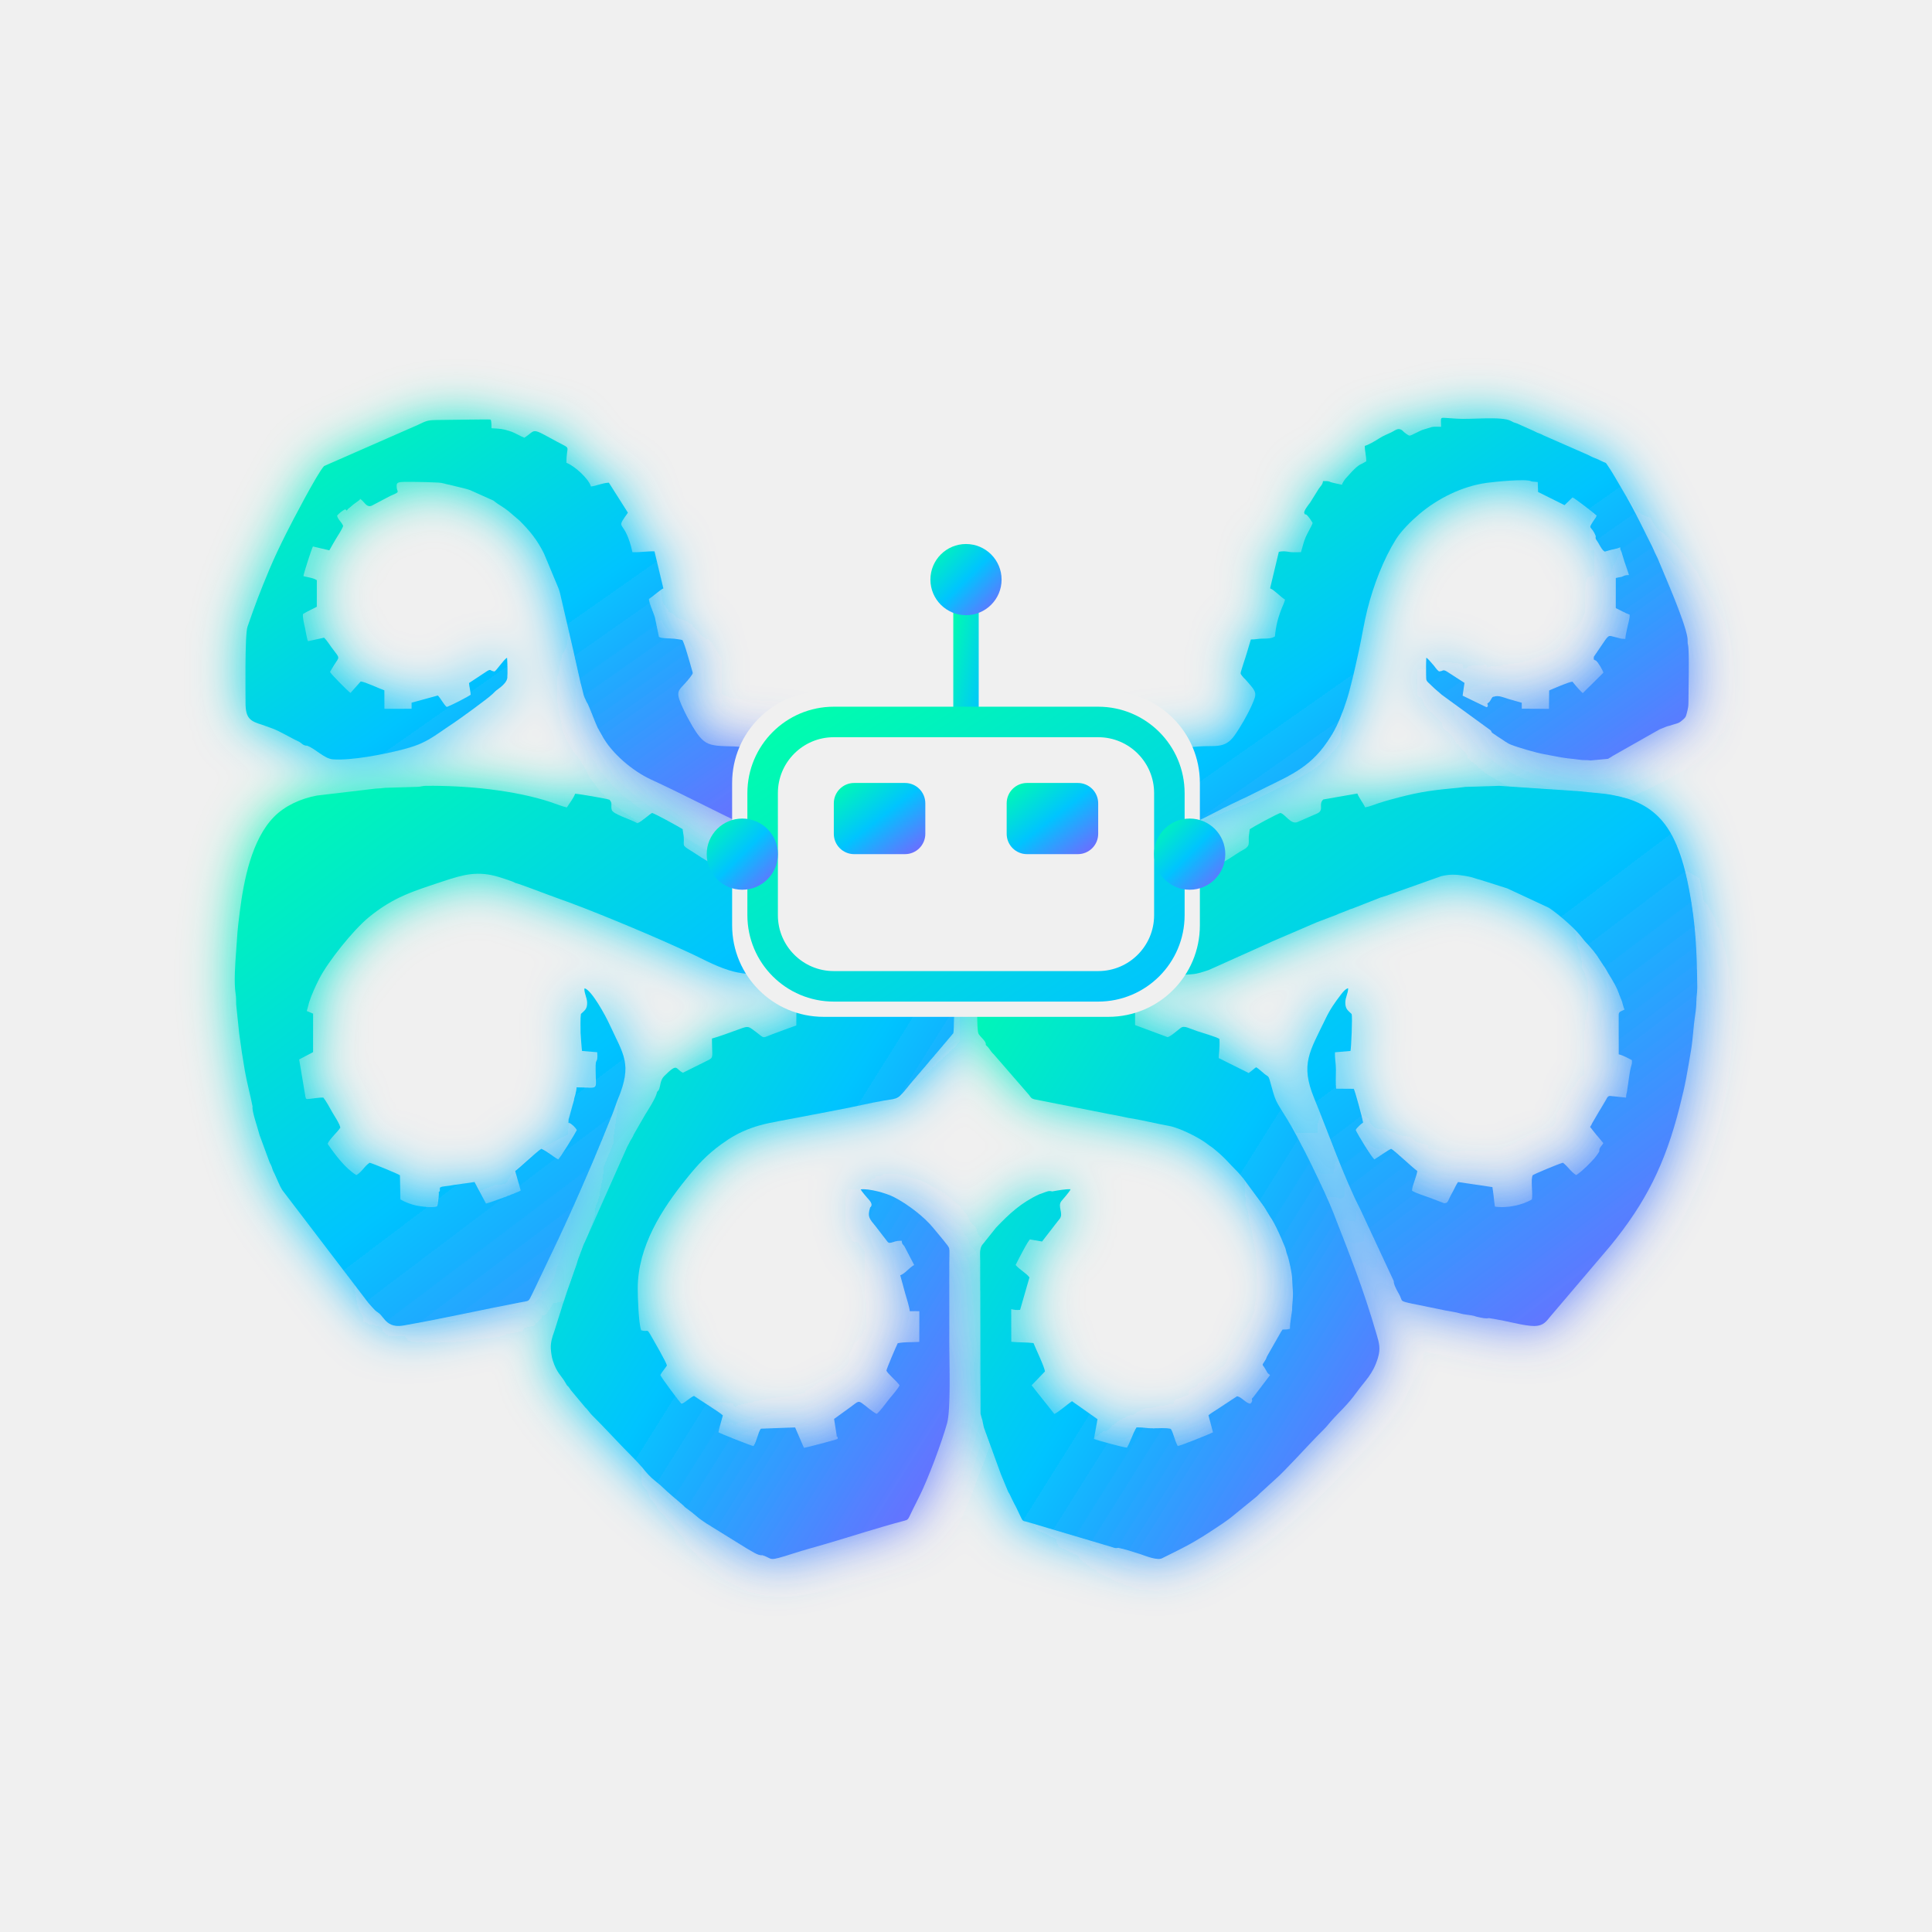
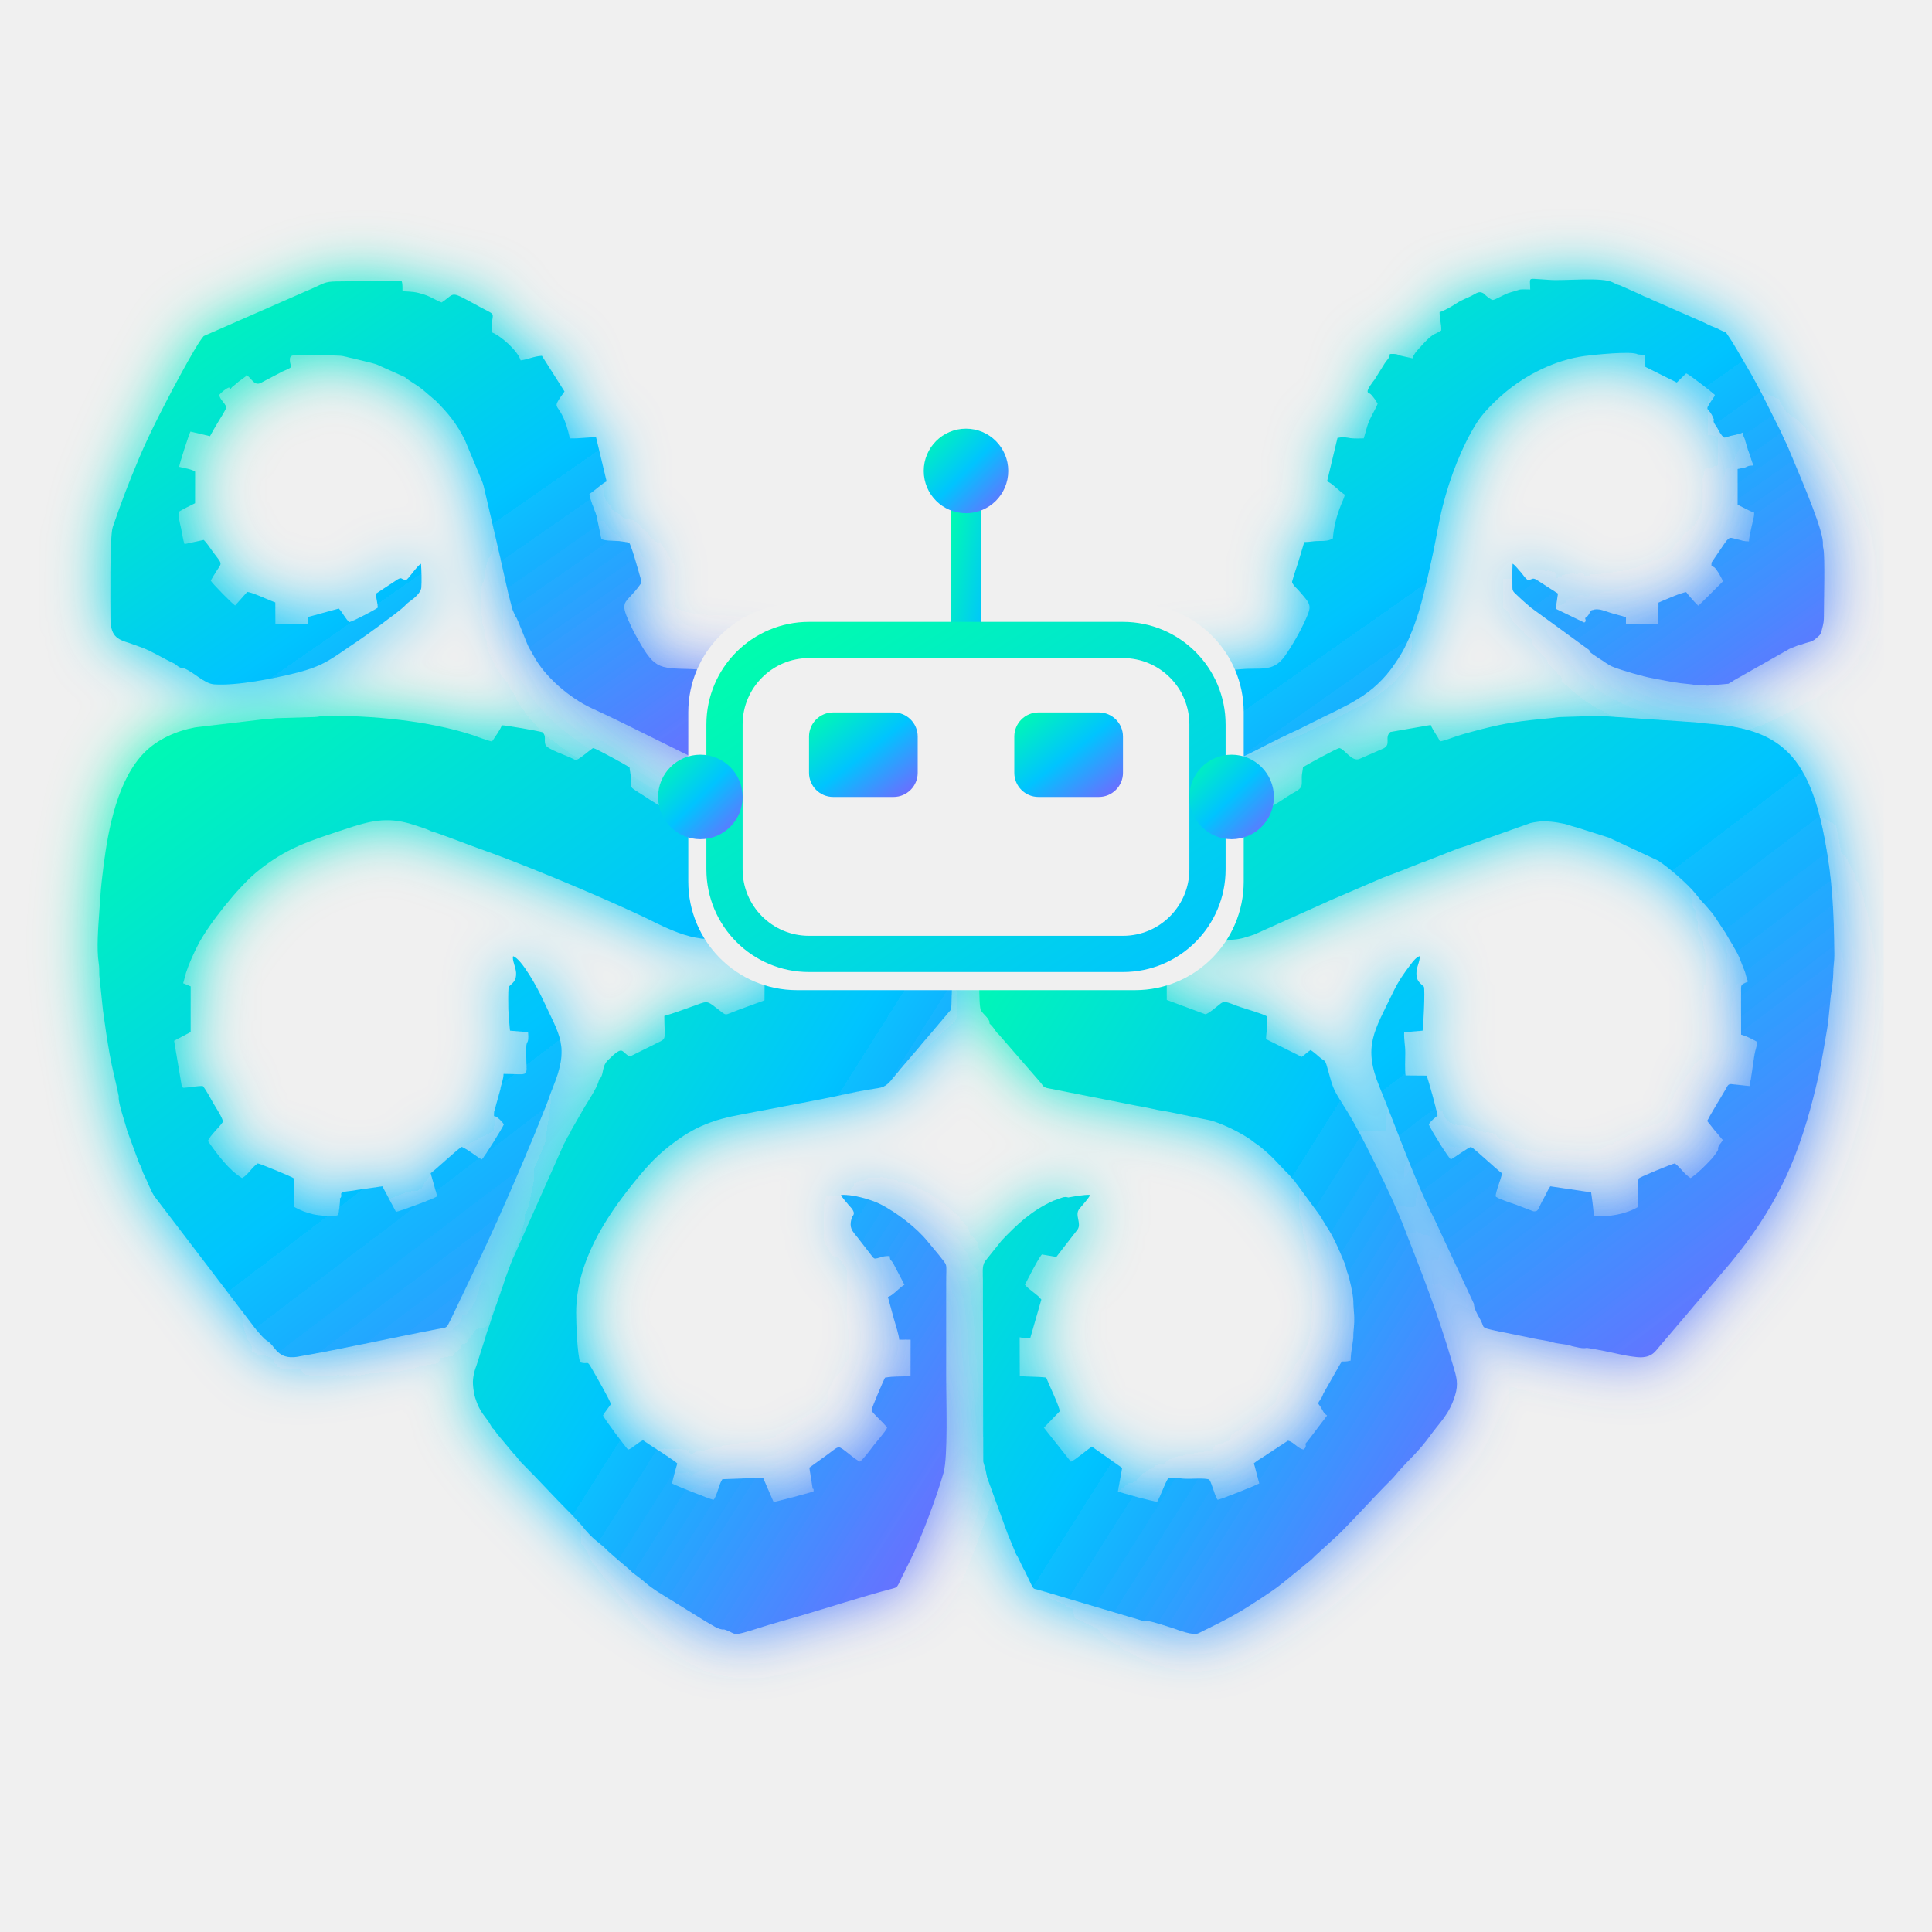
- <svg xmlns="http://www.w3.org/2000/svg" viewBox="5 -23 190 190" width="200" height="200">
+ <svg xmlns="http://www.w3.org/2000/svg" viewBox="20 -5 160 160" width="200" height="200">
  <defs>
    <mask id="head-cutout" maskUnits="userSpaceOnUse">
      <rect x="0" y="-30" width="200" height="200" fill="white" />
      <rect x="77" y="45" width="46" height="32" rx="9" ry="9" fill="black" />
    </mask>
    <linearGradient id="tentacle-grad" x1="0%" y1="0%" x2="100%" y2="100%">
      <stop offset="0%" stop-color="#00ffab" />
      <stop offset="50%" stop-color="#00c4ff" />
      <stop offset="100%" stop-color="#7b61ff" />
    </linearGradient>
    <linearGradient id="head-grad" x1="0%" y1="0%" x2="100%" y2="100%">
      <stop offset="0%" stop-color="#00ffab" />
      <stop offset="100%" stop-color="#00c4ff" />
    </linearGradient>
    <filter id="glow" x="-20%" y="-20%" width="140%" height="140%">
      <feGaussianBlur stdDeviation="2.5" result="blur" />
      <feMerge>
        <feMergeNode in="blur" />
        <feMergeNode in="SourceGraphic" />
      </feMerge>
    </filter>
  </defs>
  <g mask="url(#head-cutout)" filter="url(#glow)">
    <g transform="translate(100, 70) scale(0.52) translate(-186, -190)">
      <path fill="url(#tentacle-grad)" d="M 208.629 188.621 C 208.945 188.984 208.824 188.82 209.242 189.02 C 209.543 189.16 209.355 189.062 209.617 189.203 L 222.973 195.145 C 224.766 195.723 226.84 195.547 228.652 195.41 C 229.887 195.316 230.707 194.988 231.891 194.609 L 243.57 189.367 C 243.598 189.352 243.633 189.328 243.656 189.316 L 252.359 185.57 C 252.383 185.562 252.422 185.551 252.438 185.543 L 256.113 184.145 C 256.137 184.137 256.383 184.012 256.488 183.969 L 257.438 183.602 C 257.453 183.594 257.492 183.582 257.512 183.578 L 258.586 183.145 C 258.609 183.137 258.648 183.117 258.672 183.105 L 259.059 182.988 C 259.262 182.926 259.082 182.992 259.305 182.895 L 264.289 180.938 C 264.32 180.926 264.355 180.906 264.387 180.895 L 265.66 180.504 C 265.684 180.492 265.723 180.477 265.746 180.465 L 275.887 176.852 C 276.289 176.75 276.527 176.73 276.945 176.66 C 278.254 176.438 280.02 176.699 281.262 176.969 C 281.969 177.121 282.434 177.355 283.203 177.527 L 288.316 179.152 C 288.336 179.156 288.371 179.172 288.391 179.18 L 296.223 182.828 C 297.898 183.914 300.984 186.586 302.191 188.102 L 302.992 189.105 C 303.914 190.09 305.051 191.332 305.727 192.48 L 306.996 194.402 C 307.734 195.746 308.609 196.973 309.23 198.414 L 309.73 199.719 C 309.871 200.109 309.789 199.871 309.934 200.211 C 310.23 200.91 310.219 201.445 310.559 202.082 C 309.613 202.582 309.402 202.383 309.438 203.457 L 309.445 210.551 C 310.258 210.738 311.219 211.273 311.945 211.66 C 311.945 212.238 311.973 212.195 311.832 212.66 C 311.445 213.938 311.277 216.062 310.992 217.66 C 310.895 218.191 310.836 218.086 310.836 218.738 L 307.82 218.418 C 307.363 218.445 307.277 218.715 307.055 219.121 L 306.23 220.52 C 306.078 220.805 305.949 220.977 305.758 221.293 L 304.477 223.484 C 304.262 223.902 304.277 223.926 304.035 224.289 L 305.266 225.836 C 305.293 225.867 305.371 225.949 305.398 225.98 L 306.531 227.344 C 306.262 227.855 305.668 228.23 305.789 228.871 C 305.664 229.168 305.043 230.008 304.84 230.227 C 303.973 231.176 302.758 232.438 301.68 233.199 C 301.469 233.348 301.699 233.219 301.395 233.391 C 300.305 232.684 299.832 231.75 298.898 231.055 C 298.43 231.117 293.387 233.203 293.156 233.434 C 292.762 234.449 293.238 236.711 293.023 237.992 C 291.328 239.039 288.281 239.711 286.039 239.352 C 285.965 239.051 285.84 237.859 285.801 237.473 C 285.73 236.789 285.648 236.387 285.559 235.664 L 279.051 234.699 C 278.668 235.246 278.332 236.066 277.977 236.684 C 277.168 238.078 277.215 238.703 276.555 238.691 C 276.012 238.684 276.66 238.73 276.34 238.672 C 276.324 238.668 275.996 238.551 275.941 238.527 L 273.523 237.602 C 272.723 237.328 270.875 236.742 270.359 236.328 C 270.328 235.523 271.258 233.559 271.348 232.621 C 270.336 231.891 267.199 228.875 266.418 228.422 C 265.859 228.617 263.906 230.035 263.227 230.426 C 262.691 229.973 260.008 225.637 259.703 224.848 C 259.965 224.363 260.652 223.797 261.102 223.438 C 261.004 222.762 259.574 217.414 259.34 217.074 L 256.012 217.051 C 255.871 216.055 255.961 214.52 255.961 213.465 C 255.965 212.176 255.734 211.504 255.785 210.164 L 258.715 209.914 C 258.84 209.453 259.129 203.328 258.922 202.914 C 258.273 202.281 257.758 202.027 257.734 200.836 C 257.719 199.777 258.285 199.023 258.27 198.043 C 257.723 198.203 257.238 198.824 256.918 199.242 C 255.758 200.746 254.863 202.027 254.004 203.82 C 251.02 210.02 249.172 212.363 251.855 218.871 C 254.438 225.148 257.5 233.902 260.57 239.863 L 266.902 253.441 C 266.836 253.988 267.484 255.199 267.781 255.688 C 268.746 257.285 267.711 257.133 270.355 257.703 C 270.809 257.805 271.332 257.914 271.73 257.98 L 276.684 258.996 C 277.59 259.184 278.617 259.289 279.465 259.551 C 280.309 259.812 281.398 259.809 282.258 260.074 C 282.277 260.078 282.316 260.098 282.34 260.102 L 282.488 260.152 C 282.523 260.164 282.695 260.199 282.73 260.207 C 283.516 260.371 284.234 260.586 284.879 260.434 C 286.801 260.734 288.664 261.129 290.488 261.535 C 291.223 261.695 292.711 261.945 293.488 261.934 C 295.363 261.902 295.848 260.879 296.535 260.102 L 307.824 246.828 C 314.66 238.488 318.23 231.191 320.922 220.664 C 322.117 215.992 322.344 214.355 323.141 209.656 C 323.469 207.699 323.613 204.941 323.809 203.801 C 323.914 203.184 324.125 201.574 324.121 200.84 C 324.117 199.621 324.312 198.941 324.297 197.781 C 324.219 190.922 324.004 186.027 322.789 179.539 C 321.84 174.492 320.332 169.008 316.992 165.668 C 314.809 163.484 312.121 162.203 308.117 161.48 C 306.258 161.141 304.164 161.07 302.129 160.801 L 286.82 159.773 L 280.473 159.973 C 279.586 160.105 278.48 160.203 277.645 160.281 C 273.141 160.711 270.871 161.145 266.594 162.297 C 265.746 162.523 264.832 162.789 264.012 163.059 C 263.074 163.367 262.355 163.703 261.48 163.844 C 261.133 163.039 260.395 162.172 260.012 161.23 L 253.582 162.348 C 252.566 163.246 253.793 164.316 252.477 164.973 L 248.703 166.617 C 247.441 167.191 246.32 165.047 245.461 164.906 C 245.008 164.969 240.27 167.551 239.668 167.969 C 239.621 168.512 239.52 168.855 239.484 169.324 C 239.449 169.766 239.527 170.422 239.449 170.82 C 239.32 171.504 238.445 171.859 237.898 172.176 C 236.883 172.766 235.285 173.98 234.219 174.398 C 233.359 173.785 231.41 172.02 230.746 171.672 C 229.418 172.258 226.867 174.273 225.328 174.973 C 225.219 176.25 225.328 177.301 225.137 178.484 C 224.586 181.82 219.863 178.246 218.613 177.441 L 205.867 169.082 C 204.824 168.414 204.922 168.145 203.598 168.812 L 188.855 174.176 L 188.875 180.152 C 189.512 180.691 204.617 186.645 206.566 187.52 C 206.969 187.699 207.305 187.836 207.629 187.984 L 208.629 188.621" />
      <path fill="url(#tentacle-grad)" d="M 51.074 220.406 C 50.898 221.234 52.051 224.43 52.395 225.812 L 54.223 230.781 C 54.348 231.141 54.371 231.105 54.535 231.441 C 54.871 232.121 54.676 232.121 55.266 233.211 L 56.035 234.938 C 56.312 235.57 56.387 235.691 56.695 236.223 L 72.789 257.324 C 72.934 257.516 74.352 259.219 74.734 259.324 C 75.652 259.988 75.797 260.621 76.621 261.273 C 77.469 261.941 78.516 262.031 79.656 261.828 C 87.121 260.52 94.406 258.859 101.777 257.453 C 103.457 257.133 103.199 257.41 103.957 255.879 L 108.844 245.645 C 109.645 243.891 110.453 242.191 111.258 240.398 C 114.211 233.805 116.359 228.797 119.105 221.91 C 119.465 221.02 119.824 219.871 120.164 219.055 C 122.961 212.289 121.23 210.668 118.527 204.777 C 117.84 203.281 115.238 198.457 113.875 198.062 C 113.652 198.535 114.32 199.895 114.348 200.699 C 114.391 202.023 113.867 202.234 113.172 202.914 C 113.039 203.926 113.113 205.461 113.109 206.527 C 113.109 206.758 113.34 209.777 113.383 209.914 L 116.254 210.152 C 116.363 211.281 116.215 211.578 116.199 211.625 L 116.098 211.848 C 115.91 212.078 115.957 213.336 115.957 213.602 C 115.965 217.59 116.75 216.797 112.348 216.797 C 112.348 217.559 111.93 218.777 111.918 218.824 L 111.887 218.992 C 111.812 219.379 111.938 218.914 111.82 219.336 L 110.922 222.594 C 110.844 222.875 110.84 222.711 110.832 223.066 C 110.812 223.945 110.828 223.387 110.961 223.523 C 111.438 223.703 112.141 224.391 112.398 224.848 C 112.098 225.547 109.301 230.055 108.879 230.43 C 107.938 229.922 106.703 228.836 105.688 228.422 C 104.984 228.801 101.637 231.977 100.738 232.621 L 101.793 236.301 C 101.355 236.641 95.926 238.656 95.215 238.773 L 93.055 234.703 L 89.273 235.238 C 88.605 235.371 88.023 235.441 87.355 235.516 C 85.805 235.684 86.945 236.137 86.254 236.664 L 86.312 236.785 C 86.305 237.266 86.145 239.004 85.977 239.285 C 85.328 239.621 82.82 239.336 82.074 239.164 C 80.875 238.883 79.957 238.523 79.031 237.996 L 78.945 233.43 C 78.723 233.207 73.641 231.121 73.207 231.055 C 72.18 231.738 71.742 232.816 70.707 233.391 C 68.625 232.148 66.645 229.48 65.27 227.484 C 65.617 226.57 67.07 225.34 67.664 224.43 C 67.625 223.801 66.504 222.129 66.141 221.496 C 65.73 220.773 64.996 219.387 64.461 218.738 C 63.797 218.664 62.129 218.988 61.41 219.012 C 60.891 218.805 61.316 219.137 61.078 218.625 L 59.883 211.52 L 62.516 210.133 L 62.52 202.859 L 61.32 202.359 C 61.477 201.914 61.629 201.16 61.785 200.676 C 62.242 199.25 62.996 197.605 63.664 196.293 C 65.34 193.004 70.098 187.066 73.004 184.672 C 77.777 180.742 81.523 179.695 87.105 177.828 C 90.973 176.535 93.703 175.797 97.707 177.027 C 98.273 177.199 100.371 177.859 100.754 178.129 C 102.113 178.488 106.871 180.363 108.621 180.977 C 114.645 183.078 125.074 187.438 130.988 190.113 C 132.57 190.828 134.324 191.617 135.805 192.359 C 142.031 195.488 145.891 196.508 151.988 193.707 C 154.336 192.629 180.879 181.199 182.012 180.152 L 181.984 174.184 C 181.105 173.844 180.34 173.418 179.508 173.07 L 168.32 168.738 C 167.129 168.129 167.062 168.516 166.07 169.191 L 153.406 177.492 C 145.992 182.598 146.988 178.551 146.781 174.965 C 145.629 174.539 142.746 172.34 141.359 171.672 C 140.688 171.996 139.461 173.164 138.793 173.695 L 137.887 174.398 C 137.008 174.098 134.883 172.602 134.113 172.133 C 131.977 170.836 132.816 171.211 132.594 169.195 C 132.539 168.738 132.457 168.547 132.418 167.977 C 132.039 167.703 127.152 165 126.645 164.906 C 126.367 164.941 124.691 166.539 123.867 166.84 C 122.234 165.969 119.219 165.133 118.996 164.309 C 118.781 163.512 119.188 163.137 118.594 162.406 C 117.992 162.18 112.734 161.285 112.074 161.273 C 111.828 162.012 110.945 163.191 110.516 163.859 C 109.707 163.703 108.305 163.133 107.445 162.848 C 100.551 160.57 91.289 159.684 83.887 159.773 C 83.117 159.781 82.941 159.953 82.238 159.965 L 76.129 160.148 C 75.434 160.227 75.129 160.266 74.312 160.301 L 63.258 161.609 C 60.172 162.188 57.227 163.527 55.176 165.594 C 50.906 169.887 49.406 177.652 48.656 183.605 C 48.168 187.48 48.223 187.383 47.961 191.117 C 47.805 193.27 47.52 196.91 47.871 199.117 C 47.992 199.879 47.949 200.355 47.973 201.121 L 48.547 206.637 C 48.867 209.035 49.215 211.379 49.625 213.715 C 50.02 215.965 50.637 218.184 51.074 220.406" />
      <path fill="url(#tentacle-grad)" d="M 189.742 208.469 C 189.727 209.105 189.707 208.43 190.758 210.008 C 190.902 210.227 191.027 210.324 191.223 210.516 L 197.93 218.242 C 198.27 218.695 198.305 218.895 198.922 219.055 L 213.16 221.867 C 213.492 221.938 214.031 222.039 214.586 222.129 L 216.668 222.566 C 219.195 222.949 222.012 223.668 224.422 224.094 C 226.324 224.426 230.203 226.336 231.75 227.59 C 232.164 227.926 232.391 228.012 232.801 228.348 C 235.227 230.332 235.406 230.844 237.375 232.789 C 237.762 233.176 237.871 233.371 238.215 233.758 C 238.406 233.98 238.41 233.938 238.586 234.219 L 241.297 237.895 C 241.559 238.258 241.777 238.543 242.059 238.938 C 242.145 239.055 242.148 239.07 242.23 239.18 C 242.375 239.379 242.262 239.207 242.406 239.418 L 243.453 241.148 C 243.598 241.41 243.641 241.414 243.785 241.648 C 244.492 242.789 245.031 244.004 245.57 245.215 L 246.328 247.02 C 246.531 247.484 246.551 247.961 246.734 248.414 C 247.094 249.285 247.66 252.02 247.68 252.883 C 247.73 255.047 247.992 255.25 247.699 258.039 C 247.672 258.336 247.695 258.574 247.68 258.855 C 247.648 259.434 247.266 261.086 247.266 262.461 C 246.695 262.594 246.613 262.602 245.875 262.602 C 245.715 262.84 245.547 263.059 245.391 263.363 L 243.02 267.52 C 242.789 267.895 242.855 267.996 242.621 268.371 C 241.832 269.637 242.004 268.922 242.75 270.309 C 243.047 270.855 243.027 270.879 243.516 271.203 L 240.816 274.754 C 240.633 275 240.586 275.051 240.395 275.305 C 240.023 275.785 240.039 275.516 240.125 276.062 C 239.969 276.469 240.078 276.309 239.77 276.621 C 238.887 276.516 238.168 275.383 237.27 275.215 L 233.234 277.867 C 232.773 278.164 232.285 278.449 231.855 278.82 L 232.707 282.031 C 232.211 282.32 226.477 284.625 226.055 284.629 C 225.512 283.746 225.242 282.172 224.73 281.391 C 223.91 281.156 222.355 281.273 221.441 281.285 C 220.32 281.297 219.5 281.086 218.262 281.102 C 217.621 282.062 217.094 283.824 216.449 284.934 C 215.988 284.961 210.699 283.547 210.195 283.281 L 210.871 279.555 L 206.039 276.152 C 205.355 276.617 203.34 278.32 202.707 278.566 L 198.406 273.148 L 200.93 270.527 C 200.859 269.699 199.18 266.215 198.762 265.16 C 197.312 264.984 195.977 265.07 194.566 264.914 L 194.547 258.746 C 195.277 258.898 195.359 258.93 196.23 258.883 L 197.996 252.746 C 197.438 251.941 196.117 251.273 195.387 250.387 C 195.414 250.312 197.98 245.234 198.148 245.566 L 200.383 245.953 L 202.91 242.684 C 203.141 242.395 203.66 241.746 203.77 241.59 C 204.453 240.551 203.238 239.281 204.062 238.281 C 204.5 237.746 205.527 236.637 205.777 236.07 C 204.816 236.008 203.273 236.309 202.293 236.48 C 201.656 236.277 201.207 236.547 200.609 236.754 L 199.891 237.008 C 196.461 238.574 194.223 240.68 191.719 243.285 L 189 246.68 C 188.52 247.48 188.688 248.641 188.688 249.555 L 188.746 278.527 C 188.797 278.789 188.992 279.344 189.082 279.699 C 189.203 280.191 189.258 280.629 189.367 281.078 L 192.605 289.977 C 192.613 289.992 192.625 290.031 192.633 290.047 L 193.93 293.172 C 194.09 293.551 194.09 293.406 194.277 293.793 C 194.684 294.633 194.984 295.309 195.434 296.109 L 196.512 298.363 C 196.848 298.965 196.926 298.777 197.566 298.973 L 213.328 303.656 C 213.883 303.793 214.121 304.031 214.785 303.883 C 216.043 304.121 217.613 304.641 218.926 305.07 C 219.895 305.387 222.148 306.32 223.07 305.863 C 227.855 303.488 228.961 302.969 233.203 300.172 C 234.223 299.5 235.391 298.723 236.297 297.988 L 240.652 294.441 C 241.195 294.039 241.469 293.641 241.953 293.238 L 244.711 290.719 C 245.887 289.77 251.145 284.027 252.422 282.746 C 252.895 282.273 253.266 281.898 253.734 281.426 C 254.215 280.949 254.52 280.527 254.965 280.02 C 256.715 278.035 258.074 276.969 259.914 274.422 C 261.492 272.234 262.945 271.09 263.898 267.98 C 264.457 266.148 264.105 265.059 263.66 263.535 C 261.078 254.664 258.68 248.734 255.434 240.402 C 253.887 236.434 249.062 226.57 246.758 222.848 C 244.371 218.988 244.621 219.711 243.48 215.578 C 243.168 214.438 243.066 214.816 242.301 214.129 C 241.996 213.859 241.25 213.211 240.879 212.996 C 240.477 213.246 239.938 213.762 239.465 214.086 L 233.789 211.262 C 233.773 210.602 234.031 209.492 233.934 207.637 C 233.332 207.25 230.66 206.469 229.719 206.16 C 228.145 205.648 227.301 205.035 226.598 205.562 C 226.121 205.914 224.566 207.301 224.098 207.293 L 217.977 205.02 L 217.969 200.949 C 217.598 200.656 212.027 198.121 211.277 197.879 L 208.539 200.551 C 206.379 200.305 202.137 196.406 200.746 194.746 C 199.352 193.086 198.195 191.391 196.98 189.484 C 196.129 188.148 196.301 187.945 195.48 187.652 C 194.254 187.211 188.656 184.984 188.227 184.973 C 188.055 185.785 188.176 195.77 188.176 197.504 C 188.176 198.625 187.941 206.023 188.387 206.699 C 188.852 207.41 189.461 207.746 189.742 208.469" />
      <path fill="url(#tentacle-grad)" d="M 127.863 217.352 C 127.469 217.75 127.613 217.617 127.441 218.152 C 127.121 219.133 125.906 221.027 125.312 221.988 L 123.18 225.684 C 122.988 226.086 123 226.141 122.762 226.512 C 122.547 226.84 122.531 226.855 122.359 227.223 C 122.188 227.586 122.098 227.707 121.926 228.039 L 113.938 246.004 C 113.77 246.383 113.746 246.324 113.594 246.773 L 112.656 249.293 C 112.648 249.316 112.633 249.355 112.625 249.375 L 112.371 250.203 C 112.367 250.223 112.355 250.262 112.348 250.281 L 110.547 255.426 C 110.355 255.965 110.188 256.617 109.988 257.148 L 109.754 257.773 C 109.625 258.152 109.559 258.445 109.461 258.746 L 108.102 263.051 C 107.742 263.98 107.414 265.137 107.48 266.203 C 107.508 266.699 107.547 266.984 107.605 267.344 C 107.688 267.816 107.699 267.93 107.832 268.371 C 108.578 270.824 109.48 271.289 110.285 272.715 C 110.324 272.785 110.438 273.004 110.484 273.07 C 110.77 273.453 110.562 273.129 110.824 273.426 C 111.031 273.66 111.062 273.793 111.281 274.078 L 113.996 277.328 C 114.055 277.387 114.23 277.559 114.277 277.605 L 115.086 278.602 C 117.859 281.352 120.434 284.234 123.211 286.996 L 123.887 287.707 C 123.906 287.727 123.934 287.758 123.953 287.777 L 124.875 288.801 C 125.434 289.559 126.41 290.617 127.188 291.207 L 128.328 292.148 C 129.656 293.48 131.125 294.621 132.527 295.859 C 132.672 295.988 132.684 296.051 132.875 296.207 L 134.219 297.223 C 134.703 297.602 135.059 297.938 135.508 298.293 C 135.934 298.637 136.434 298.926 136.895 299.266 L 144.523 303.992 C 145.273 304.379 146.688 305.43 147.465 305.273 C 149.699 305.953 148.195 306.602 153.32 304.953 C 155.273 304.328 157.125 303.824 159.23 303.215 C 164.039 301.816 169.438 300.047 174 298.848 C 175.242 298.52 174.926 298.672 175.848 296.82 C 176.293 295.926 176.695 295.117 177.094 294.324 C 178.82 290.906 181.379 284.039 182.422 280.332 C 183.148 277.738 182.844 268.789 182.844 265.516 C 182.844 260.379 182.844 255.242 182.844 250.109 C 182.844 246.555 183.172 247.609 181.66 245.613 L 179.898 243.492 C 178.121 241.285 174.984 238.895 172.383 237.555 C 170.883 236.785 167.691 235.902 166.074 236.09 C 166.27 236.473 166.98 237.285 167.281 237.648 C 167.562 237.992 168.625 238.895 167.871 239.504 C 167.289 241.289 167.809 241.734 168.859 243.012 L 171.16 245.996 C 171.336 246.145 171.363 246.285 171.887 246.156 C 172.488 246.012 172.688 245.805 173.84 245.805 C 173.902 246.594 174.102 246.426 174.387 246.922 L 176.195 250.387 C 175.984 250.527 175.758 250.66 175.543 250.844 C 175.051 251.262 174.133 252.195 173.562 252.328 L 174.484 255.703 C 174.75 256.586 175.352 258.555 175.363 259.129 C 175.688 259.129 176.023 259.141 176.344 259.121 L 177.18 259.129 L 177.168 264.93 C 175.582 265.039 174.629 264.906 173.094 265.18 C 172.828 265.691 171.012 269.926 170.949 270.371 C 171.234 271.016 172.848 272.289 173.438 273.148 C 173.242 273.699 171.77 275.348 171.332 275.914 C 170.844 276.551 169.73 278.078 169.117 278.547 C 168.297 278.188 167.098 277.039 166.219 276.453 C 165.57 276.02 165.375 276.383 164.105 277.301 L 161.051 279.508 L 161.559 282.727 L 161.484 282.777 C 161.832 283.062 161.695 282.645 161.727 283.281 C 161.434 283.453 155.766 284.941 155.352 284.977 L 153.684 281.113 L 147.195 281.352 C 146.676 282.066 146.363 283.949 145.801 284.641 C 145.383 284.594 139.547 282.277 139.18 282.031 C 139.375 281.023 139.773 279.805 140.016 278.84 C 139.43 278.246 135.586 275.887 134.559 275.152 C 133.707 275.516 132.895 276.426 132.195 276.641 C 131.832 276.344 128.379 271.703 128.188 271.203 C 128.508 270.605 129.047 270.008 129.441 269.402 C 129.289 268.711 127.059 264.883 126.434 263.781 C 125.547 262.227 125.941 263.16 124.562 262.742 C 124.078 261.414 123.914 256.488 123.914 254.828 C 123.926 246.906 128.43 239.852 133.234 233.938 C 135.238 231.469 136.93 229.574 139.75 227.535 C 141.574 226.219 143.145 225.309 145.344 224.508 C 147.656 223.664 149.914 223.328 152.406 222.844 C 156.965 221.953 162.453 220.984 166.824 220.02 C 167.949 219.773 169.168 219.523 170.359 219.324 C 173.441 218.812 172.93 219.254 175.625 215.938 L 178.633 212.426 C 179.055 211.91 179.215 211.688 179.648 211.227 L 183.598 206.566 C 183.906 205.953 183.746 186.496 183.711 184.984 C 183.164 185.023 178.047 187.023 177.164 187.379 C 175.465 188.059 175.766 188.062 174.879 189.516 C 174.227 190.582 173.848 191.129 173.043 192.262 C 171.148 194.938 170.93 194.938 168.836 197.078 C 167.953 197.984 164.793 200.383 163.289 200.547 L 160.645 197.953 C 160.113 198.012 154.609 200.484 153.938 200.895 L 153.906 205.086 C 152.617 205.539 151.301 206.051 149.871 206.562 C 147.238 207.504 148.121 207.711 146.203 206.262 C 144.598 205.047 144.852 205.188 142.215 206.121 C 140.773 206.633 139.398 207.16 137.953 207.566 C 137.957 210.82 138.305 211.102 137.395 211.586 C 137.113 211.738 136.883 211.836 136.648 211.953 L 132.477 214.031 C 130.996 213.371 131.605 212.004 128.938 214.652 C 128.078 215.5 128.281 216.602 127.863 217.352" />
      <path fill="url(#tentacle-grad)" d="M 250.316 108.449 C 250.781 108.766 251.355 109.719 251.555 110.055 C 251.406 110.582 250.594 111.938 250.281 112.648 C 249.809 113.73 249.684 114.535 249.348 115.586 C 246.746 115.66 247.328 115.469 246.152 115.414 C 246.016 115.406 245.738 115.422 245.602 115.441 L 245.164 115.516 L 243.512 122.422 C 244.41 122.797 245.398 123.984 246.34 124.559 C 246.223 125.07 245.871 125.812 245.691 126.254 C 245.004 127.988 244.598 129.574 244.426 131.516 C 243.832 131.887 243.168 131.934 242.27 131.926 C 241.305 131.914 240.855 132.098 239.871 132.094 C 239.461 133.465 238.973 135.184 238.469 136.652 C 238.32 137.082 238.211 137.445 238.098 137.836 C 237.898 138.527 237.836 138.465 238.195 138.957 C 238.445 139.301 238.711 139.496 238.941 139.762 C 240.992 142.125 241.137 142.109 240.02 144.59 C 239.207 146.402 237.863 148.738 236.73 150.32 C 234.902 152.863 232.91 152.066 229.91 152.34 C 228.867 152.434 228.18 152.5 227 152.496 L 218.531 152.883 C 218.047 153.504 217.312 155.102 216.871 155.996 C 215.918 157.926 212.16 164.609 211.973 165.629 C 216.133 167.086 215.633 166.664 219.562 167.312 C 220.285 167.43 221.109 167.371 221.867 167.367 C 223.52 167.363 226.301 168.008 228.277 167.137 C 230.312 166.242 232.512 165.102 234.516 164.066 C 236.613 162.98 238.719 162.09 240.77 161.031 C 246.414 158.125 250.758 156.785 254.395 151.34 C 255.031 150.383 255.535 149.609 256.09 148.453 C 257.02 146.508 257.945 143.969 258.555 141.641 C 259.219 139.102 259.746 136.797 260.328 134.102 C 260.883 131.523 261.281 128.91 261.918 126.383 C 263.094 121.738 264.977 116.887 267.301 113.16 C 268.332 111.508 270.266 109.613 271.777 108.336 C 275.172 105.473 279.773 103.113 284.492 102.469 C 285.668 102.305 292.191 101.609 292.969 102.211 L 294.133 102.316 L 294.199 104.199 L 299.199 106.688 L 300.703 105.227 C 301.133 105.363 304.789 108.203 305.273 108.66 C 305.117 109.102 304.875 109.328 304.645 109.691 C 303.504 111.445 304.285 110.402 305.102 112.555 C 304.969 113.191 305.254 113.172 305.723 114.059 C 305.887 114.367 306.328 115.172 306.645 115.352 C 306.746 115.41 306.637 115.562 307.266 115.344 C 308.133 115.039 309.23 114.969 309.727 114.637 C 309.738 115.289 309.781 115 309.996 115.613 L 310.527 117.379 C 310.539 117.41 310.574 117.5 310.59 117.535 L 311.391 119.91 C 310.613 119.91 310.625 119.992 310.047 120.23 L 308.891 120.465 L 308.891 126.156 L 310.836 127.129 C 311.078 127.242 311.285 127.289 311.527 127.406 C 311.527 128.184 311.27 128.859 311.137 129.551 C 311.004 130.219 310.711 131.32 310.695 131.988 C 309.707 131.988 309.57 131.812 308.828 131.656 C 307.547 131.383 307.668 131.02 306.438 132.863 L 304.75 135.34 C 304.715 135.52 304.727 135.688 304.727 135.871 C 304.965 136.039 304.945 136.016 305.145 136.094 C 305.562 136.391 306.453 137.977 306.547 138.371 L 302.645 142.242 C 302.297 141.984 301.012 140.504 300.703 140.074 C 300.031 140.09 296.969 141.449 296.289 141.738 L 296.25 145.211 L 291.109 145.184 L 291.109 144.059 C 290.309 143.809 289.426 143.613 288.531 143.328 C 287.746 143.078 286.637 142.594 285.852 142.91 C 285.574 142.941 285.582 142.926 285.266 143.473 C 285.016 143.902 284.988 143.941 284.602 144.203 L 284.703 144.617 C 284.543 144.922 284.734 144.746 284.457 144.914 L 279.922 142.719 L 280.273 140.301 L 276.918 138.137 C 276.105 137.676 276.316 138.098 275.441 138.133 C 274.84 137.641 274.75 137.281 274.258 136.777 C 273.93 136.438 273.461 135.77 273.055 135.547 C 272.984 136.637 273.02 137.832 273.02 138.934 C 273.016 140.07 273.031 139.828 274.211 140.988 C 274.777 141.547 275.395 142.012 275.98 142.551 L 284.977 149.098 C 285.309 149.348 285.121 149.137 285.359 149.477 C 285.434 149.676 285.289 149.512 285.555 149.773 L 286.707 150.562 C 287.508 151.016 288.188 151.641 289.039 151.98 C 290.445 152.535 293.859 153.535 295.406 153.801 C 296.801 154.043 298.367 154.402 299.77 154.574 C 300.645 154.68 301.188 154.703 302.016 154.832 C 302.926 154.973 303.297 154.848 304.09 154.969 L 307.418 154.668 C 307.652 154.531 307.629 154.539 307.852 154.41 C 307.891 154.387 307.996 154.328 308.031 154.309 L 308.199 154.195 C 308.223 154.18 308.254 154.152 308.277 154.137 L 317.184 149.086 C 317.395 149.004 317.371 149.012 317.617 148.91 L 318.438 148.582 C 318.469 148.57 318.551 148.539 318.578 148.527 L 318.727 148.484 C 318.742 148.477 318.785 148.469 318.805 148.465 L 319.117 148.391 C 319.461 148.281 319.594 148.203 320.008 148.102 C 320.652 147.945 321.012 147.809 321.469 147.363 L 321.746 147.125 C 322.156 146.777 322.199 146.465 322.328 145.98 C 322.566 145.09 322.637 144.723 322.633 143.785 C 322.625 141.902 322.832 134.289 322.555 133.176 C 322.402 132.578 322.535 132.277 322.422 131.645 C 321.828 128.344 318.406 120.648 316.922 117.016 C 316.688 116.438 316.363 115.891 316.129 115.312 C 315.867 114.668 315.633 114.238 315.32 113.617 C 314.73 112.43 314.188 111.344 313.609 110.195 C 312.508 107.984 311.363 105.824 310.098 103.715 C 309.145 102.133 308.312 100.559 307.262 99.055 C 306.926 98.574 307.09 98.754 306.547 98.52 L 306.074 98.301 C 305.84 98.18 305.84 98.188 305.605 98.066 L 304.77 97.723 C 304.75 97.719 304.711 97.703 304.691 97.695 L 304.059 97.406 C 303.832 97.297 303.949 97.352 303.695 97.211 L 295.203 93.484 C 294.93 93.336 295.066 93.402 294.852 93.301 C 294.84 93.297 294.801 93.277 294.785 93.273 L 294.633 93.207 C 294.609 93.199 294.57 93.18 294.547 93.172 C 294.309 93.078 294.23 93.062 294.043 92.984 L 293.574 92.758 C 293.547 92.742 293.512 92.719 293.484 92.703 L 290.512 91.379 C 290.117 91.164 289.973 91.188 289.594 91.043 L 289.047 90.762 C 287.391 89.832 281.262 90.531 278.918 90.34 C 278.215 90.281 277.395 90.246 276.543 90.184 C 275.559 90.109 275.855 90.355 275.855 91.875 C 275.379 91.875 274.516 91.809 274.094 91.914 L 272.605 92.371 C 271.926 92.52 270.211 93.574 269.891 93.539 C 269.613 93.508 269.184 93.125 268.941 92.957 C 268.68 92.773 268.59 92.539 268.242 92.395 C 267.758 92.188 267.402 92.383 267.012 92.602 L 266.566 92.855 C 265.797 93.246 264.887 93.566 264.156 94.055 C 263.484 94.504 262.148 95.289 261.422 95.48 C 261.422 96.598 261.699 97.281 261.699 98.398 C 261.426 98.543 261.23 98.68 260.992 98.801 C 260.621 98.996 260.641 98.93 260.27 99.188 C 259.777 99.523 259.516 99.844 259.094 100.23 L 257.77 101.684 C 257.754 101.707 257.73 101.742 257.711 101.766 C 257.695 101.789 257.668 101.82 257.652 101.844 C 257.637 101.867 257.609 101.898 257.594 101.922 C 257.574 101.945 257.547 101.977 257.531 102.004 L 257.32 102.348 C 257.078 102.824 257.254 102.328 257.117 102.84 C 256.574 102.711 255.93 102.578 255.414 102.461 C 255.18 102.41 255.168 102.402 254.98 102.34 C 254.504 102.172 254.984 102.285 254.578 102.188 C 254.238 102.109 253.863 102.145 253.512 102.145 C 253.453 102.844 253.02 103.102 252.684 103.641 L 251.07 106.23 C 250.844 106.527 249.77 107.848 249.988 108.223 C 250.258 108.684 250.055 108.371 250.316 108.449" />
      <path fill="url(#tentacle-grad)" d="M 64.602 99.293 C 63.352 100.602 58.52 109.863 57.43 112.047 C 56.301 114.305 55.25 116.469 54.25 118.859 C 52.492 123.059 51.57 125.48 50.109 129.711 C 49.586 131.23 49.754 142.828 49.746 144.062 C 49.73 147.047 50.688 147.555 52.816 148.203 L 54.664 148.863 C 56.16 149.379 58.285 150.707 59.688 151.34 C 60.406 151.664 60.531 152.176 61.41 152.188 C 62.969 152.742 64.637 154.645 66.266 154.762 C 69.82 155.023 75.898 153.805 79.289 152.945 C 84 151.754 84.969 150.617 89.113 147.879 C 90.145 147.195 95.672 143.203 96.5 142.371 C 96.895 141.973 97.016 141.824 97.531 141.461 C 98.148 141.027 99.188 140.141 99.25 139.355 C 99.324 138.434 99.281 136.496 99.203 135.555 C 98.543 135.895 97.168 138.055 96.805 138.145 C 95.922 138.016 96.227 137.645 95.496 138.031 L 92.008 140.332 C 92.039 140.898 92.312 142 92.324 142.535 C 91.98 142.848 88.328 144.742 87.781 144.852 C 87.16 144.312 86.754 143.367 86.117 142.688 L 81.148 144.051 L 81.148 145.199 L 76.012 145.207 L 76 141.711 C 75.07 141.398 72.355 140.098 71.527 140.035 L 69.598 142.203 C 69.152 141.949 65.879 138.613 65.719 138.234 C 65.988 137.766 66.164 137.449 66.492 136.934 C 67.559 135.246 67.664 135.801 66.027 133.613 C 65.543 132.969 65.148 132.285 64.602 131.754 L 61.547 132.418 C 61.312 131.879 61.137 130.547 60.992 129.91 C 60.84 129.242 60.527 127.988 60.602 127.285 C 61.363 126.812 62.453 126.305 63.219 125.914 L 63.227 120.883 C 62.535 120.418 61.477 120.344 60.688 120.113 C 60.762 119.527 62.25 114.914 62.488 114.504 L 65.594 115.238 C 66.008 114.477 66.496 113.629 66.918 112.934 C 67.219 112.441 68.113 111.066 68.203 110.609 C 67.895 109.828 67.246 109.492 67.059 108.668 C 67.328 108.328 68.098 107.66 68.625 107.469 L 68.883 107.719 C 69.137 107.352 69.137 107.383 69.457 107.141 C 69.738 106.922 69.855 106.793 70.133 106.566 L 71.254 105.742 C 71.398 105.582 71.324 105.773 71.402 105.477 C 72.352 106.109 72.652 107.434 73.934 106.621 L 77.117 104.945 C 77.305 104.855 77.398 104.824 77.602 104.734 C 79.027 104.102 78.391 104.266 78.324 103.25 C 78.262 102.234 78.594 102.281 81.258 102.281 C 83.066 102.285 84.621 102.352 86.254 102.422 C 87.008 102.453 87.59 102.719 88.336 102.84 L 91.23 103.547 C 91.547 103.652 91.852 103.699 92.195 103.836 L 96.605 105.812 C 96.871 105.984 97.121 106.234 97.391 106.398 L 98.746 107.281 C 98.977 107.453 99.223 107.625 99.461 107.816 L 101.559 109.605 C 103.559 111.609 104.887 113.238 106.176 115.812 L 108.871 122.266 C 109.031 122.633 109.055 122.77 109.191 123.211 L 111.848 134.668 C 111.855 134.691 111.859 134.734 111.863 134.758 C 111.867 134.777 111.875 134.816 111.879 134.84 L 113.102 140.277 C 113.168 140.52 113.098 140.324 113.191 140.598 L 113.582 142.137 C 113.68 142.609 113.727 142.727 113.871 143.094 L 114.293 143.992 C 114.555 144.211 115.934 147.977 116.312 148.73 C 116.613 149.332 116.797 149.559 117.102 150.137 C 118.902 153.574 122.953 156.984 126.426 158.578 C 132.348 161.301 138.457 164.539 144.445 167.34 C 145.188 167.684 147.73 167.633 148.707 167.527 C 149.871 167.402 151.906 167.457 152.852 167.242 C 153.297 167.145 154.348 167.062 154.832 167.008 C 155.508 166.934 156.152 166.82 156.781 166.684 C 158.168 166.383 159.02 165.996 160.273 165.605 C 160.152 164.918 157.02 158.93 156.262 157.602 C 155.727 156.664 153.984 153.004 153.711 152.871 C 151.801 152.723 149.812 152.691 147.875 152.672 L 142.195 152.324 C 136.832 152.16 136.355 152.441 133.18 146.543 C 132.824 145.887 132.488 145.137 132.199 144.484 C 130.781 141.262 131.984 141.863 134.102 138.875 C 134.375 138.488 134.367 138.508 134.195 137.938 C 133.945 137.094 132.504 131.812 132.273 132.191 C 132.25 132.227 132.188 132.16 132.156 132.156 C 132.125 132.148 132.074 132.133 132.035 132.125 L 131.324 132.016 C 130.34 131.824 128.258 131.984 127.918 131.559 L 127.152 127.871 C 126.879 127.012 126.035 125.16 126.031 124.426 C 126.871 123.91 128.082 122.738 128.762 122.434 L 127.086 115.426 C 125.574 115.387 124.5 115.637 122.91 115.582 C 121.562 109.449 119.812 111.375 121.484 108.926 C 121.68 108.641 121.855 108.441 122.055 108.113 L 118.457 102.438 C 117.191 102.5 116.164 103.031 115.07 103.164 C 114.641 101.676 111.938 99.242 110.43 98.68 C 110.426 95.121 111.543 96.262 108.59 94.656 C 103.57 91.93 104.805 92.398 102.492 93.941 C 101.555 93.598 100.824 93.039 99.73 92.691 C 98.227 92.215 97.961 92.25 96.258 92.148 C 96.238 91.855 96.305 90.703 96.07 90.504 C 95.938 90.43 87.492 90.582 86.395 90.582 C 84.113 90.582 84.016 90.719 82.293 91.531 L 64.602 99.293" />
    </g>
  </g>
  <g transform="translate(100, 62)">
    <rect x="-1.25" y="-26" width="2.5" height="12" fill="url(#head-grad)" />
    <circle cx="0" cy="-28" r="3.5" fill="url(#tentacle-grad)" />
    <rect x="-20" y="-14" width="40" height="26" rx="7" ry="7" fill="transparent" stroke="url(#head-grad)" stroke-width="3" />
    <rect x="-13" y="-8" width="9" height="7" rx="2" fill="url(#tentacle-grad)" />
    <rect x="4" y="-8" width="9" height="7" rx="2" fill="url(#tentacle-grad)" />
    <circle cx="-22" cy="-1" r="3.5" fill="url(#tentacle-grad)" />
    <circle cx="22" cy="-1" r="3.5" fill="url(#tentacle-grad)" />
  </g>
</svg>
